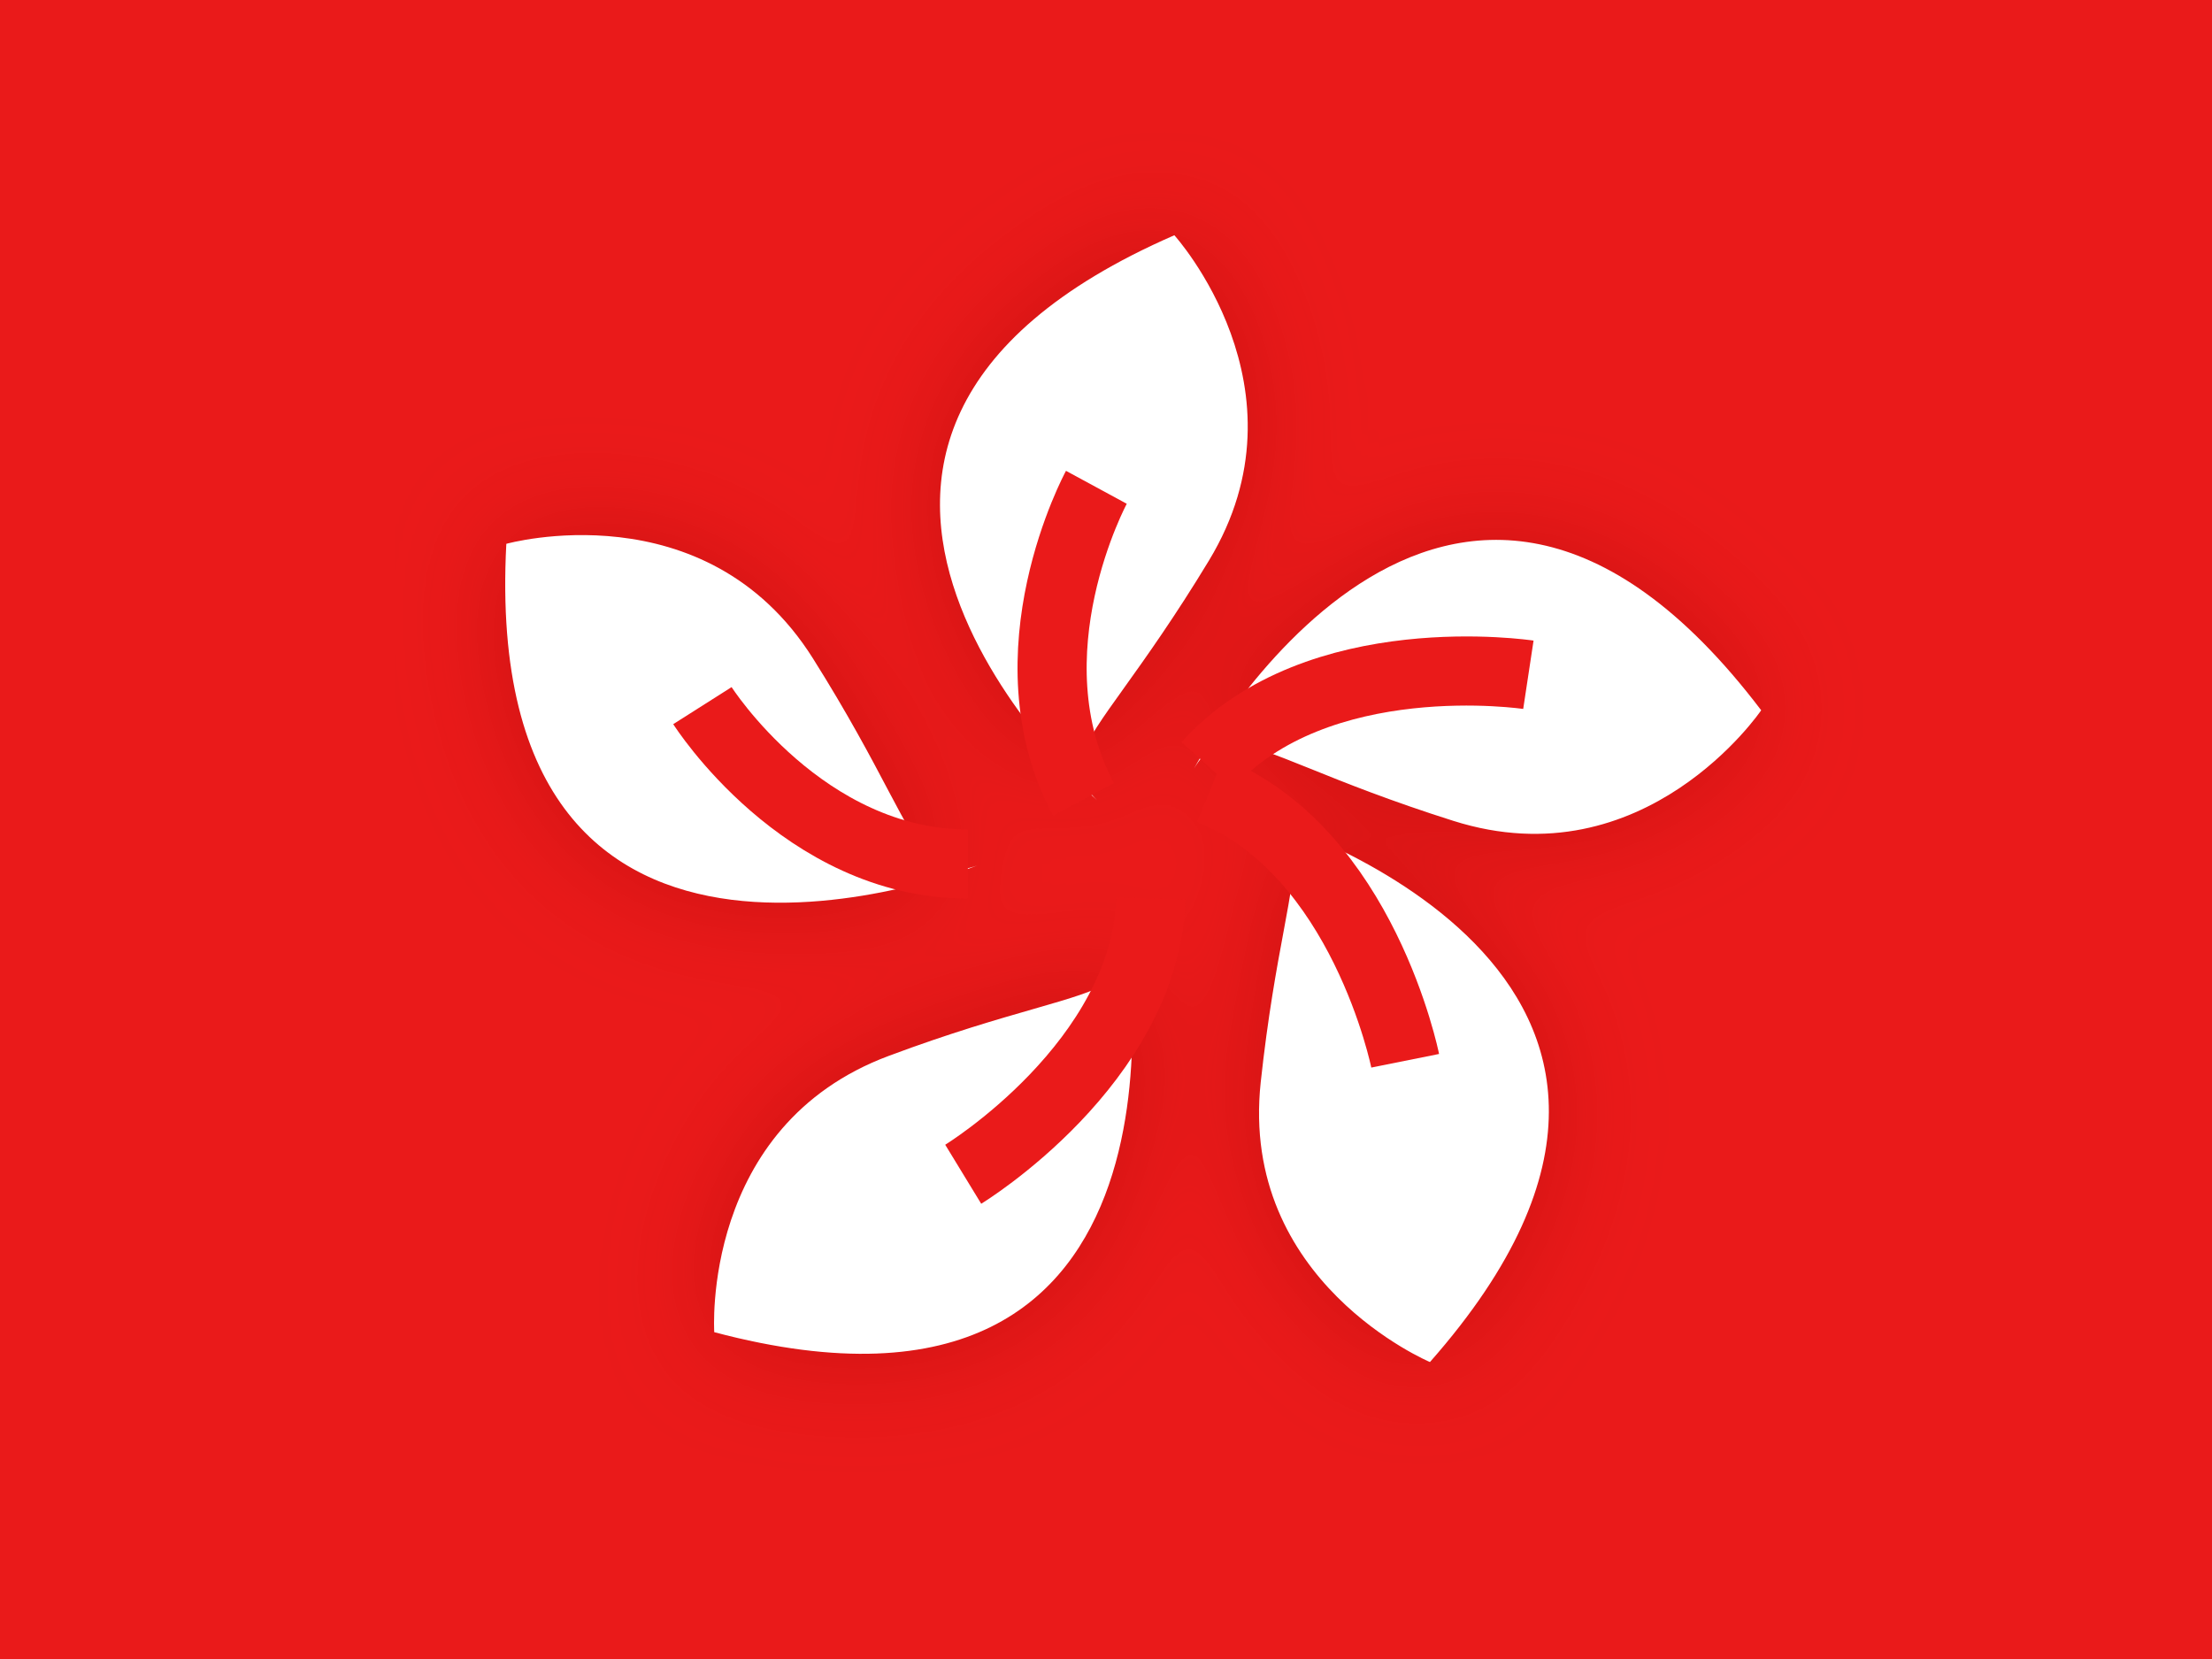
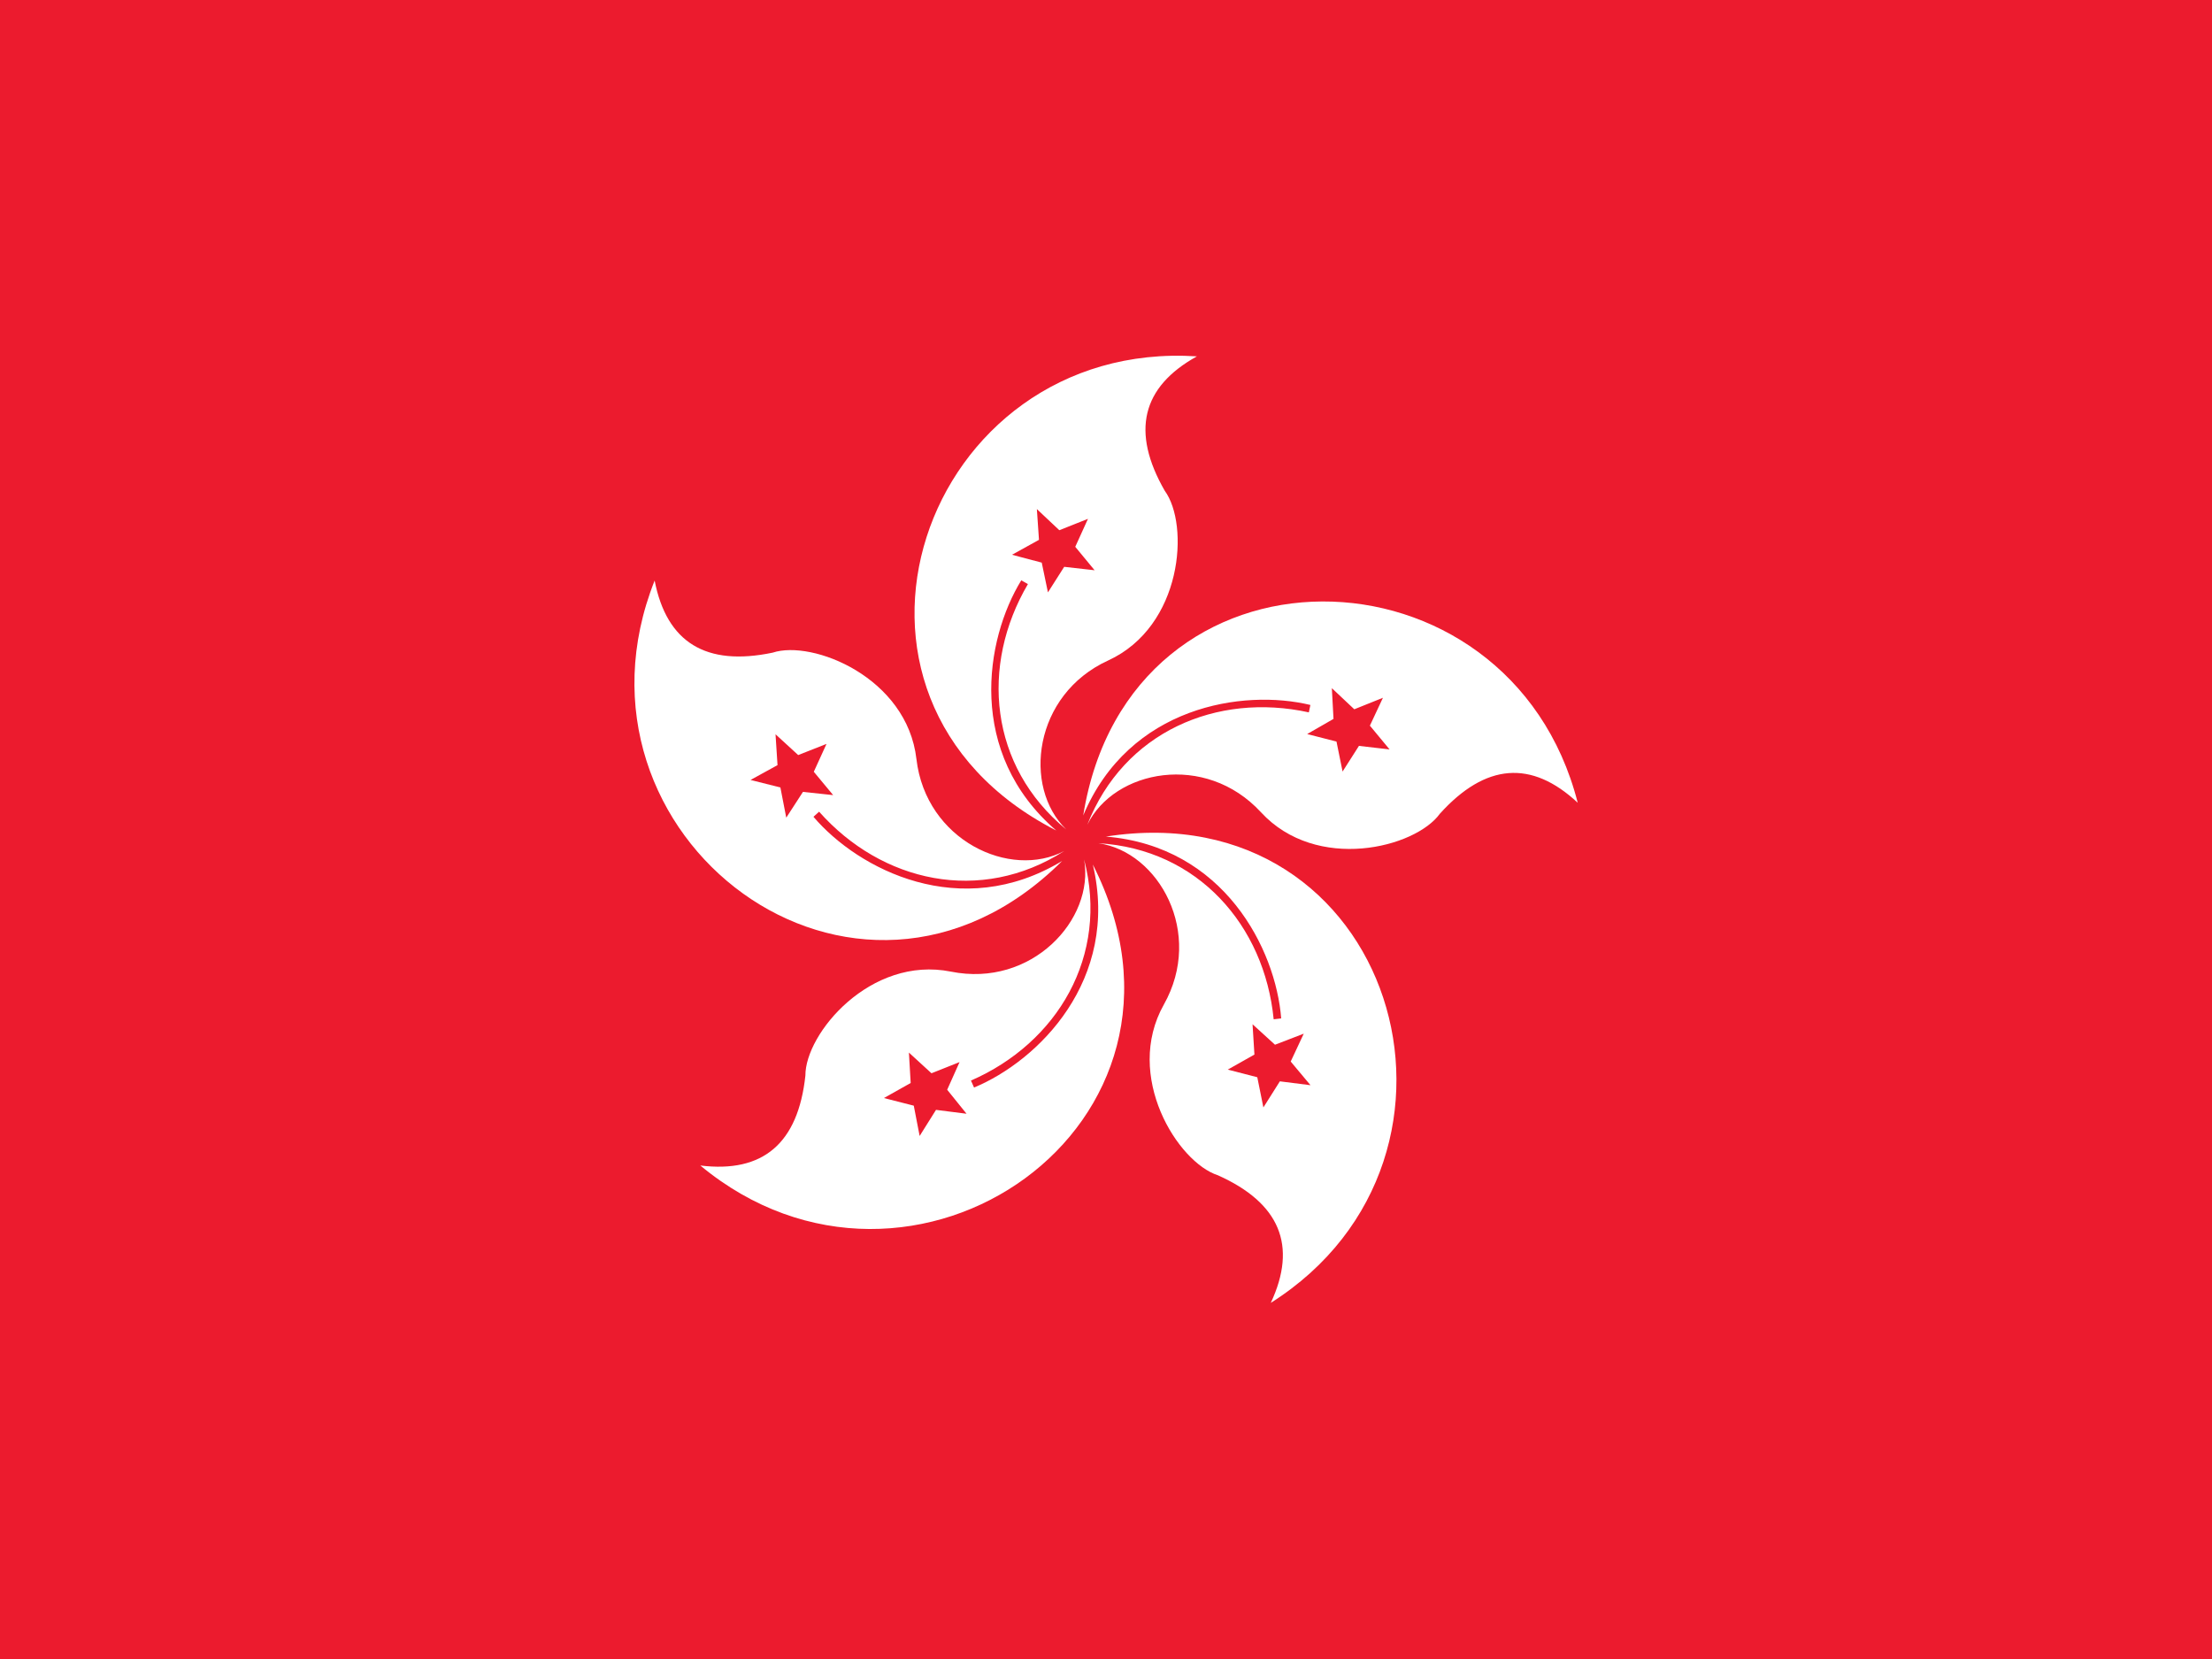
<svg xmlns="http://www.w3.org/2000/svg" width="20" height="15" viewBox="0 0 20 15" fill="none">
-   <mask id="mask0_1825_42126" style="mask-type:luminance" maskUnits="userSpaceOnUse" x="0" y="0" width="20" height="15">
-     <rect width="20" height="15" fill="white" />
-   </mask>
-   <g mask="url(#mask0_1825_42126)">
-     <path fill-rule="evenodd" clip-rule="evenodd" d="M0 0V15H20V0H0Z" fill="#EA1A1A" />
-     <mask id="mask1_1825_42126" style="mask-type:luminance" maskUnits="userSpaceOnUse" x="0" y="0" width="20" height="15">
-       <path fill-rule="evenodd" clip-rule="evenodd" d="M0 0V15H20V0H0Z" fill="white" />
-     </mask>
-     <g mask="url(#mask1_1825_42126)">
-       <g filter="url(#filter0_d_1825_42126)">
-         <path fill-rule="evenodd" clip-rule="evenodd" d="M9.918 7.234C9.918 7.234 6.3 4.007 10.618 2.127C10.618 2.127 11.873 3.512 10.931 5.068C10.622 5.578 10.362 5.942 10.166 6.216C9.764 6.777 9.635 6.957 9.918 7.234ZM4.578 4.917C4.329 9.62 8.834 7.826 8.834 7.826C8.46 7.956 8.356 7.759 8.033 7.15C7.876 6.852 7.667 6.456 7.349 5.951C6.379 4.413 4.578 4.917 4.578 4.917ZM11.399 7.392C11.399 7.392 16.044 8.782 12.929 12.315C12.929 12.315 11.204 11.591 11.399 9.784C11.463 9.191 11.544 8.751 11.606 8.42L11.606 8.42L11.606 8.42C11.732 7.742 11.772 7.523 11.399 7.392ZM10.178 8.476C10.178 8.476 11.011 13.252 6.458 12.045C6.458 12.045 6.334 10.18 8.038 9.546C8.597 9.337 9.028 9.214 9.351 9.121C10.014 8.93 10.228 8.869 10.178 8.476ZM15.924 6.422C13.077 2.671 10.796 6.949 10.796 6.949C10.998 6.609 11.204 6.692 11.844 6.949C12.156 7.075 12.572 7.242 13.141 7.422C14.874 7.97 15.924 6.422 15.924 6.422Z" fill="white" />
-       </g>
-       <path d="M6.351 6.38C6.351 6.38 7.26 7.812 8.751 7.812" stroke="#EA1A1A" stroke-width="0.625" />
-       <path d="M9.913 4.406C9.913 4.406 9.096 5.913 9.796 7.228" stroke="#EA1A1A" stroke-width="0.625" />
-       <path d="M13.819 6.101C13.819 6.101 11.912 5.812 10.915 6.919" stroke="#EA1A1A" stroke-width="0.625" />
-       <path d="M12.705 9.591C12.705 9.591 12.325 7.7 10.943 7.142" stroke="#EA1A1A" stroke-width="0.625" />
-       <path d="M8.709 10.617C8.709 10.617 10.355 9.613 10.407 8.124" stroke="#EA1A1A" stroke-width="0.625" />
-     </g>
+   <g clip-path="url(#clip0_14_392)">
+     <path d="M0 0H20V15H0" fill="#EC1B2E" />
+     <path d="M10.822 3.222C8.344 3.062 7.206 6.309 9.55 7.509C8.737 6.809 8.906 5.781 9.234 5.247L9.294 5.281C8.862 6.016 8.944 6.928 9.641 7.5C9.244 7.116 9.344 6.281 10.019 5.972C10.694 5.662 10.756 4.744 10.531 4.437C10.225 3.904 10.322 3.499 10.822 3.222ZM9.622 5.125L9.475 5.356L9.419 5.087L9.15 5.016L9.394 4.881L9.375 4.603L9.578 4.794L9.837 4.691L9.722 4.944L9.897 5.156L9.622 5.125Z" fill="white" />
+     <path d="M14.265 7.258C13.651 4.852 10.211 4.773 9.794 7.373C10.209 6.384 11.239 6.227 11.848 6.374L11.834 6.441C11.002 6.258 10.16 6.617 9.831 7.457C10.074 6.96 10.898 6.798 11.401 7.344C11.904 7.89 12.797 7.666 13.019 7.357C13.431 6.901 13.847 6.868 14.265 7.258ZM12.084 6.705L11.819 6.637L12.057 6.5L12.042 6.222L12.245 6.413L12.504 6.309L12.386 6.561L12.564 6.776L12.287 6.744L12.139 6.976L12.084 6.705Z" fill="white" />
+     <path d="M11.49 11.78C13.588 10.452 12.6 7.157 9.999 7.564C11.068 7.652 11.535 8.583 11.584 9.208L11.516 9.216C11.433 8.368 10.831 7.677 9.931 7.624C10.478 7.702 10.887 8.436 10.523 9.083C10.159 9.73 10.649 10.51 11.011 10.626C11.572 10.877 11.732 11.262 11.49 11.78ZM11.342 9.535L11.325 9.261L11.528 9.446L11.788 9.346L11.67 9.598L11.849 9.812L11.572 9.777L11.423 10.013L11.368 9.74L11.101 9.671L11.342 9.535Z" fill="white" />
+     <path d="M6.332 10.538C8.243 12.124 11.072 10.165 9.881 7.817C10.127 8.861 9.386 9.593 8.807 9.833L8.779 9.77C9.559 9.43 10.03 8.644 9.802 7.771C9.898 8.316 9.326 8.932 8.598 8.785C7.87 8.639 7.28 9.345 7.282 9.725C7.216 10.337 6.9 10.608 6.332 10.538ZM8.422 9.704L8.676 9.603L8.564 9.853L8.739 10.07L8.463 10.035L8.315 10.271L8.262 9.997L7.992 9.928L8.234 9.792L8.218 9.517L8.422 9.704Z" fill="white" />
+     <path d="M5.919 5.249C5.002 7.557 7.738 9.642 9.604 7.784C8.687 8.34 7.761 7.862 7.355 7.385L7.406 7.339C7.971 7.976 8.864 8.18 9.623 7.694C9.135 7.953 8.372 7.6 8.286 6.863C8.201 6.125 7.346 5.782 6.986 5.901C6.384 6.027 6.028 5.81 5.919 5.249ZM7.358 6.978L7.533 7.189L7.26 7.16L7.109 7.393L7.056 7.12L6.786 7.052L7.03 6.918L7.012 6.639L7.217 6.827L7.473 6.726L7.358 6.978Z" fill="white" />
  </g>
  <defs>
-     <filter id="filter0_d_1825_42126" x="3.568" y="1.127" width="13.356" height="12.188" filterUnits="userSpaceOnUse" color-interpolation-filters="sRGB">
-       <feFlood flood-opacity="0" result="BackgroundImageFix" />
-       <feColorMatrix in="SourceAlpha" type="matrix" values="0 0 0 0 0 0 0 0 0 0 0 0 0 0 0 0 0 0 127 0" result="hardAlpha" />
-       <feOffset />
-       <feGaussianBlur stdDeviation="0.5" />
-       <feColorMatrix type="matrix" values="0 0 0 0 0.6 0 0 0 0 0 0 0 0 0 0 0 0 0 0.36 0" />
-       <feBlend mode="normal" in2="BackgroundImageFix" result="effect1_dropShadow_1825_42126" />
-       <feBlend mode="normal" in="SourceGraphic" in2="effect1_dropShadow_1825_42126" result="shape" />
-     </filter>
+     <clipPath id="clip0_14_392">
+       <rect width="20" height="15" fill="white" />
+     </clipPath>
  </defs>
</svg>
